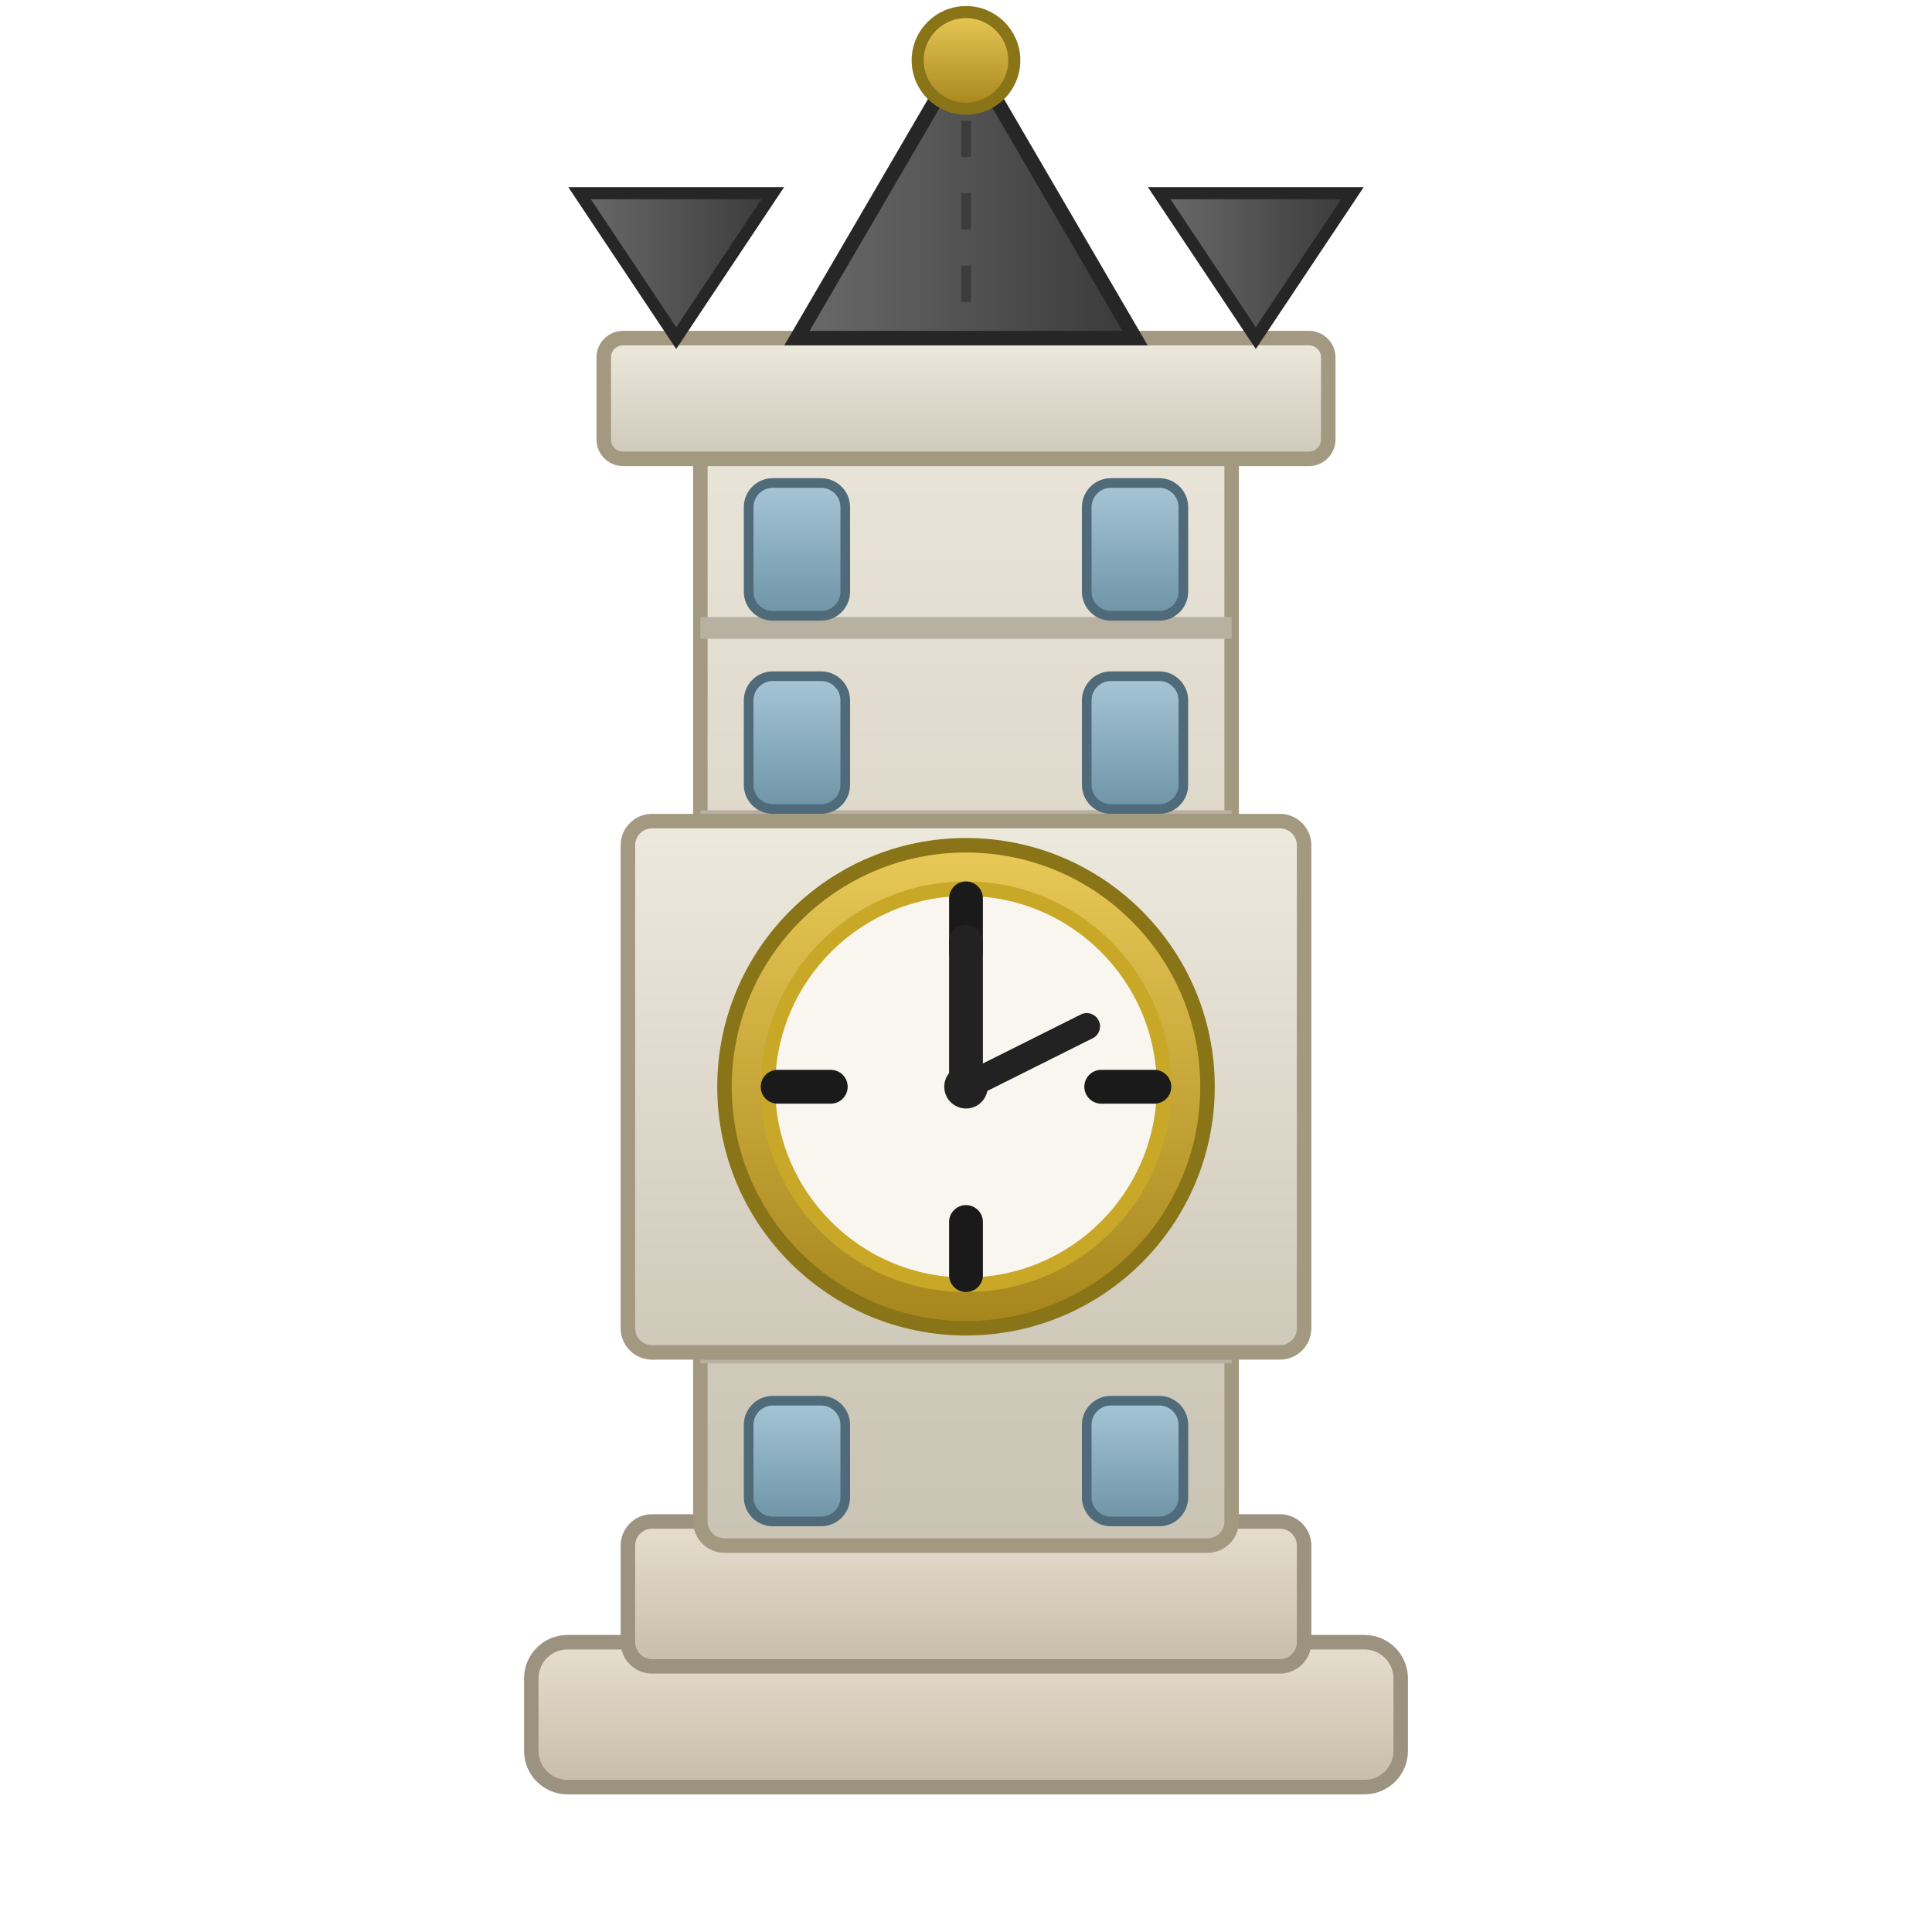
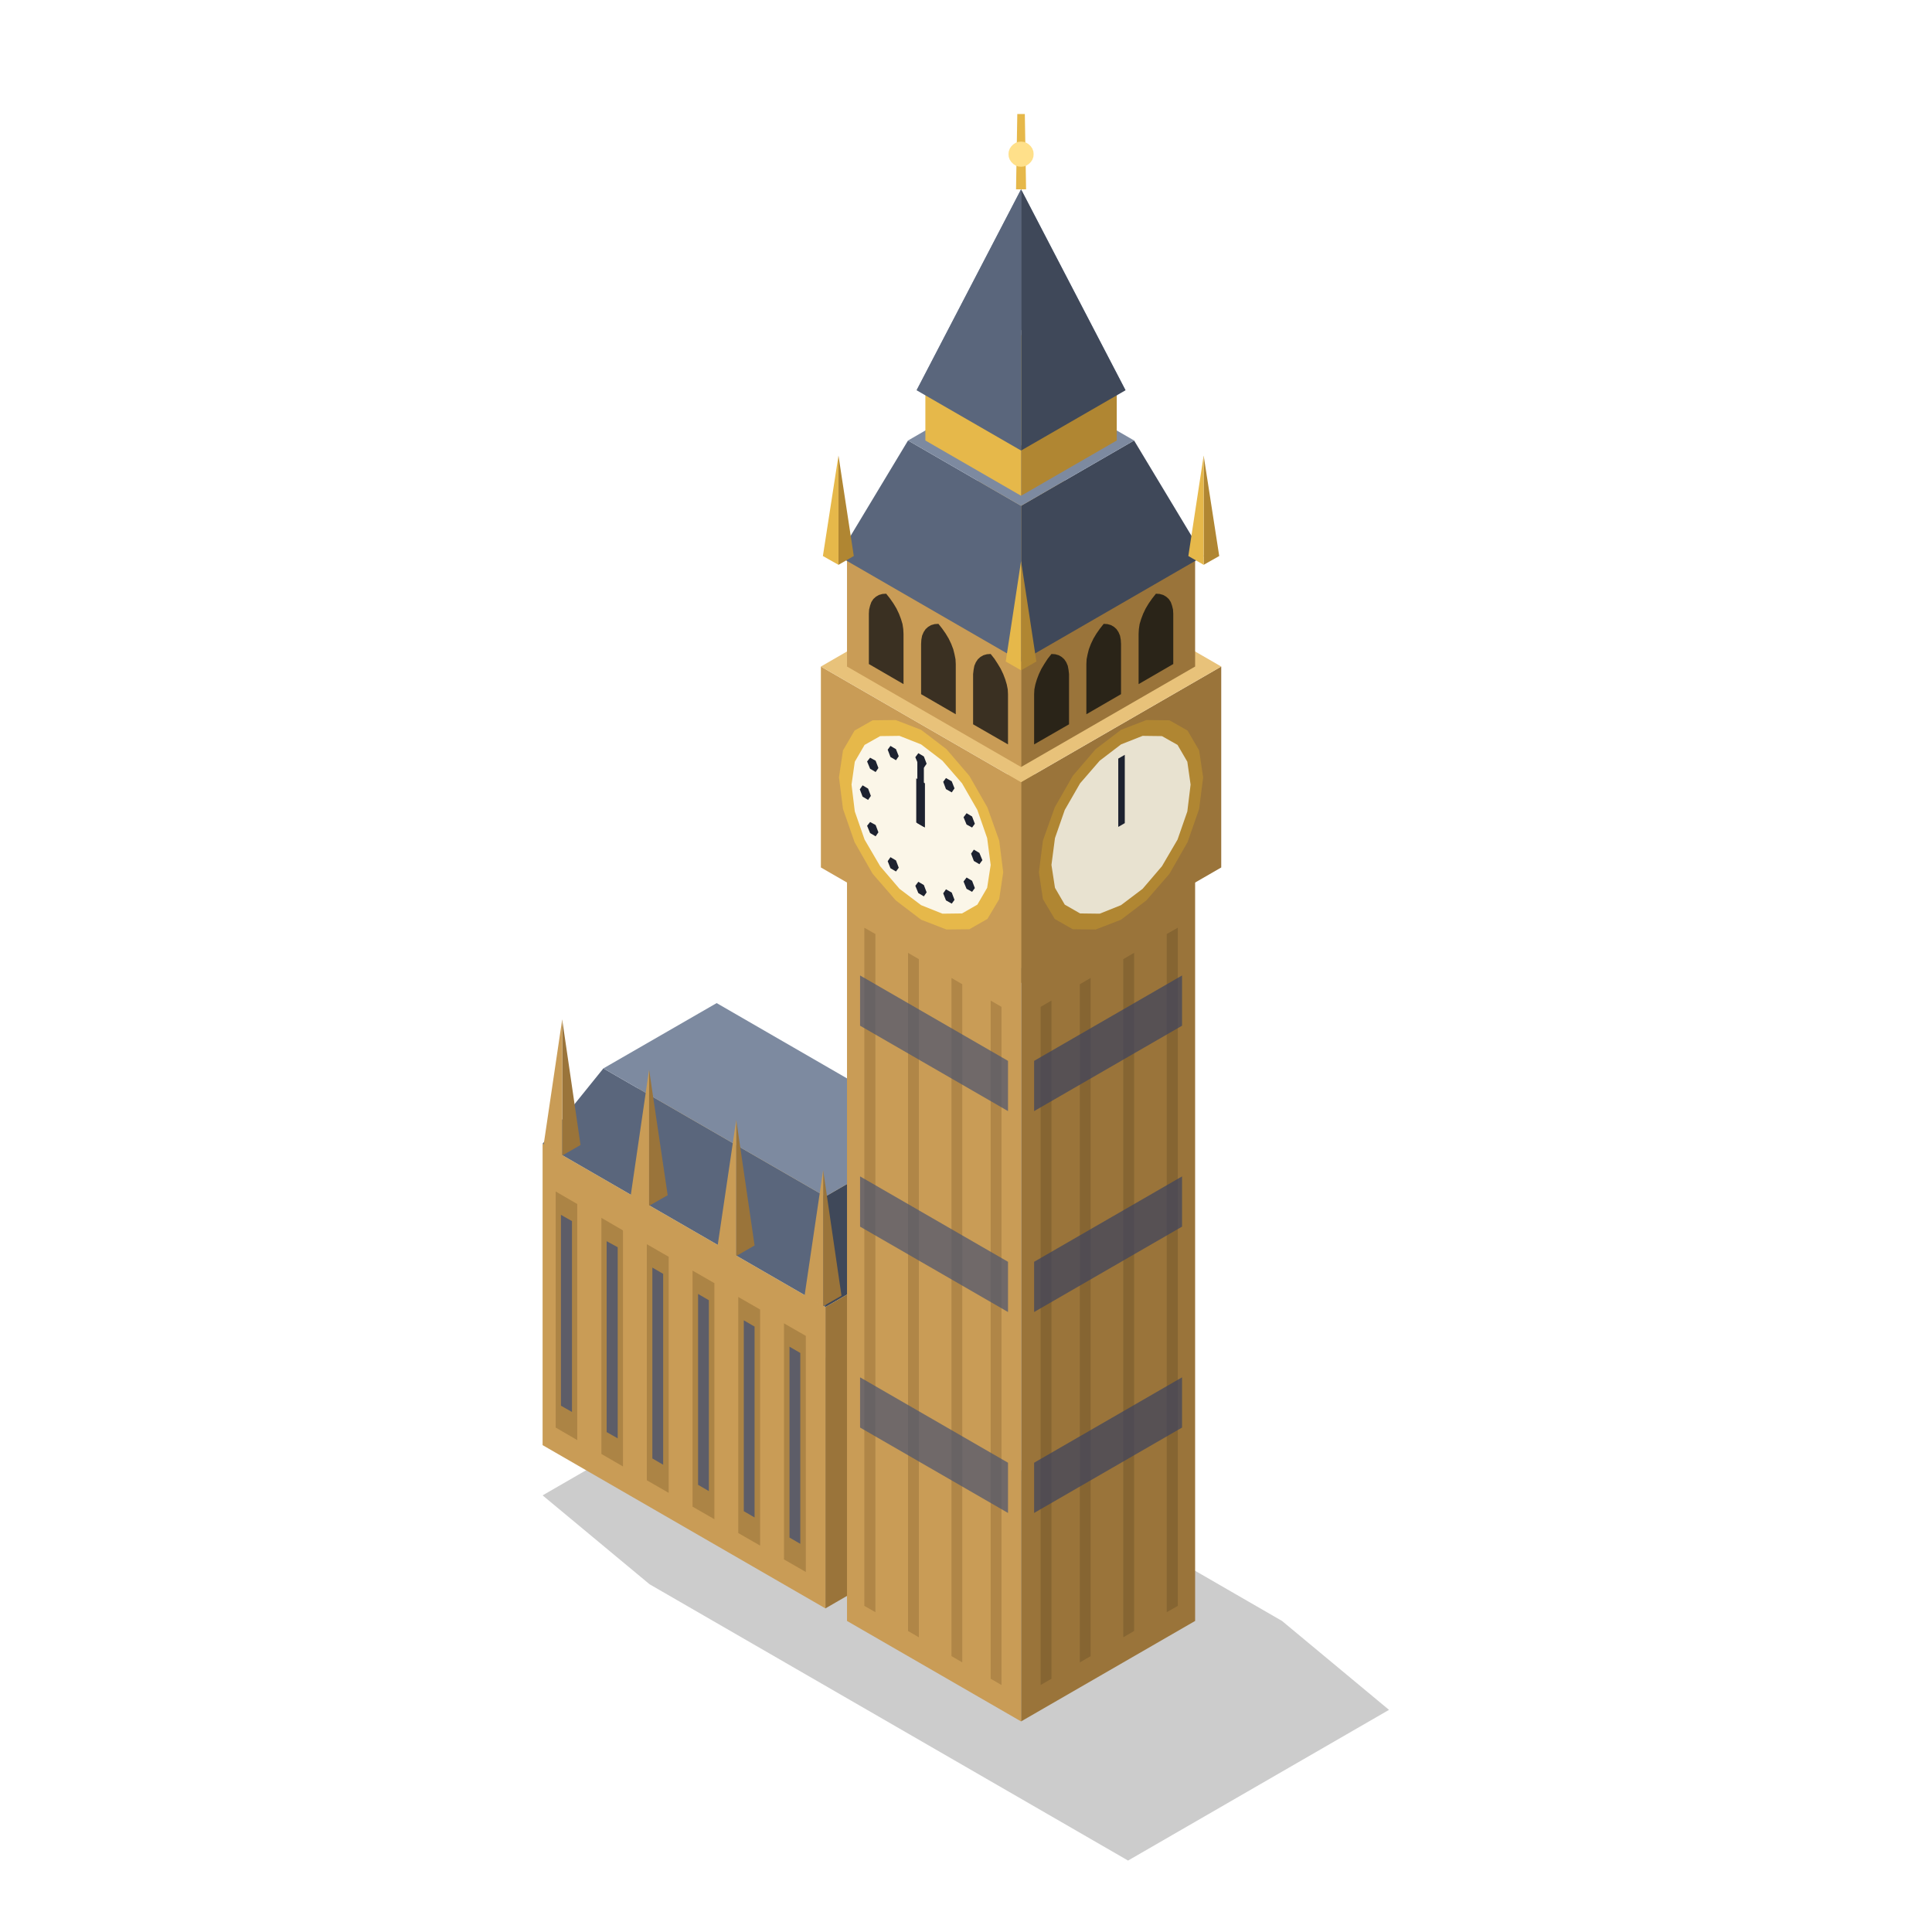
<svg xmlns="http://www.w3.org/2000/svg" viewBox="0 0 80 80">
-   <defs>
-     <linearGradient id="stoneBase" x1="0" y1="0" x2="0" y2="1">
-       <stop offset="0%" stop-color="#e6ded0" />
-       <stop offset="100%" stop-color="#c7bda8" />
-     </linearGradient>
-     <linearGradient id="stoneBody" x1="0" y1="0" x2="0" y2="1">
-       <stop offset="0%" stop-color="#e9e4d8" />
-       <stop offset="100%" stop-color="#cac4b4" />
-     </linearGradient>
-     <linearGradient id="stoneBelfry" x1="0" y1="0" x2="0" y2="1">
-       <stop offset="0%" stop-color="#ede9dd" />
-       <stop offset="100%" stop-color="#cfc9ba" />
-     </linearGradient>
-     <linearGradient id="goldGrad" x1="0" y1="0" x2="0" y2="1">
-       <stop offset="0%" stop-color="#e8c856" />
-       <stop offset="100%" stop-color="#a6861c" />
-     </linearGradient>
-     <linearGradient id="spireGrad" x1="0" y1="0" x2="1" y2="0">
-       <stop offset="0%" stop-color="#6a6a6a" />
-       <stop offset="100%" stop-color="#3a3a3a" />
-     </linearGradient>
-     <linearGradient id="glassGrad" x1="0" y1="0" x2="0" y2="1">
-       <stop offset="0%" stop-color="#a6c6d6" />
-       <stop offset="100%" stop-color="#6e94a6" />
-     </linearGradient>
-   </defs>
-   <rect x="22" y="68" width="36" height="6" rx="1.5" fill="url(#stoneBase)" stroke="#9c9280" stroke-width="0.6" />
-   <rect x="26" y="63" width="28" height="6" rx="1" fill="url(#stoneBase)" stroke="#9c9280" stroke-width="0.6" />
-   <rect x="29" y="18" width="22" height="46" rx="1" fill="url(#stoneBody)" stroke="#a39880" stroke-width="0.6" />
-   <line x1="29" y1="26" x2="51" y2="26" stroke="#b8b0a0" stroke-width="0.9" />
-   <line x1="29" y1="34" x2="51" y2="34" stroke="#b8b0a0" stroke-width="0.9" />
-   <line x1="29" y1="42" x2="51" y2="42" stroke="#b8b0a0" stroke-width="0.9" />
-   <line x1="29" y1="56" x2="51" y2="56" stroke="#b8b0a0" stroke-width="0.9" />
-   <rect x="31" y="20" width="4" height="5.5" rx="1" fill="url(#glassGrad)" stroke="#4f6b7a" stroke-width="0.4" />
-   <rect x="45" y="20" width="4" height="5.5" rx="1" fill="url(#glassGrad)" stroke="#4f6b7a" stroke-width="0.4" />
-   <rect x="31" y="28" width="4" height="5.5" rx="1" fill="url(#glassGrad)" stroke="#4f6b7a" stroke-width="0.4" />
-   <rect x="45" y="28" width="4" height="5.5" rx="1" fill="url(#glassGrad)" stroke="#4f6b7a" stroke-width="0.4" />
-   <rect x="31" y="58" width="4" height="5" rx="1" fill="url(#glassGrad)" stroke="#4f6b7a" stroke-width="0.4" />
-   <rect x="45" y="58" width="4" height="5" rx="1" fill="url(#glassGrad)" stroke="#4f6b7a" stroke-width="0.4" />
-   <rect x="26" y="34" width="28" height="22" rx="1" fill="url(#stoneBelfry)" stroke="#a39880" stroke-width="0.6" />
-   <circle cx="40" cy="45" r="10" fill="url(#goldGrad)" stroke="#8a7418" stroke-width="0.6" />
-   <circle cx="40" cy="45" r="8.2" fill="#f8f6ee" stroke="#c9a828" stroke-width="0.6" />
-   <line x1="40" y1="37.2" x2="40" y2="39.4" stroke="#1a1a1a" stroke-width="1.4" stroke-linecap="round" />
-   <line x1="47.8" y1="45" x2="45.6" y2="45" stroke="#1a1a1a" stroke-width="1.4" stroke-linecap="round" />
-   <line x1="40" y1="52.8" x2="40" y2="50.6" stroke="#1a1a1a" stroke-width="1.4" stroke-linecap="round" />
-   <line x1="32.2" y1="45" x2="34.4" y2="45" stroke="#1a1a1a" stroke-width="1.4" stroke-linecap="round" />
-   <line x1="40" y1="45" x2="40" y2="39" stroke="#222" stroke-width="1.4" stroke-linecap="round" />
-   <line x1="40" y1="45" x2="45" y2="42.5" stroke="#222" stroke-width="1.1" stroke-linecap="round" />
-   <circle cx="40" cy="45" r="0.9" fill="#222" />
-   <rect x="25" y="14" width="30" height="5" rx="0.8" fill="url(#stoneBelfry)" stroke="#a39880" stroke-width="0.6" />
-   <polygon points="28,14 24,8 32,8" fill="url(#spireGrad)" stroke="#262626" stroke-width="0.5" />
-   <polygon points="52,14 48,8 56,8" fill="url(#spireGrad)" stroke="#262626" stroke-width="0.5" />
-   <polygon points="40,2 47,14 33,14" fill="url(#spireGrad)" stroke="#262626" stroke-width="0.6" />
-   <line x1="40" y1="2" x2="40" y2="14" stroke="#262626" stroke-width="0.4" stroke-dasharray="1.5,1.5" opacity="0.5" />
-   <circle cx="40" cy="2.5" r="2" fill="url(#goldGrad)" stroke="#8a7418" stroke-width="0.5" />
+   <g transform="translate(42.28 67.12) scale(1.04)">
+     <path d="M-19.05 -5L-8.66 -11L10.39 0L14.65 3.54L4.26 9.54L-14.79 -1.46Z" fill="#000000" opacity="0.2" />
+     <path d="M-0.87 -4.5L-7.79 -0.5L-7.79 -12.5L-0.87 -16.5Z" fill="#9a743a" />
+     <path d="M-19.05 -7L-7.79 -0.5L-7.79 -12.5L-19.05 -19Z" fill="#c99c56" />
+     <path d="M-12.12 -23L-0.87 -16.5L-7.79 -12.5L-19.05 -19Z" fill="#e8c27a" />
+     <path d="M-18.53 -7.7L-17.67 -7.2L-17.67 -16.6L-18.53 -17.1Z" fill="#9a743a" opacity="0.6" />
+     <path d="M-18.32 -8.57L-17.88 -8.32L-17.88 -15.92L-18.32 -16.17Z" fill="#4a5470" opacity="0.8" />
+     <path d="M-16.71 -6.65L-15.85 -6.15L-15.85 -15.55L-16.71 -16.05Z" fill="#9a743a" opacity="0.6" />
+     <path d="M-16.5 -7.52L-16.06 -7.27L-16.06 -14.88L-16.5 -15.12Z" fill="#4a5470" opacity="0.8" />
+     <path d="M-14.9 -5.6L-14.03 -5.1L-14.03 -14.5L-14.9 -15Z" fill="#9a743a" opacity="0.6" />
+     <path d="M-14.68 -6.47L-14.25 -6.22L-14.25 -13.82L-14.68 -14.07Z" fill="#4a5470" opacity="0.8" />
+     <path d="M-13.08 -4.55L-12.21 -4.05L-12.21 -13.45L-13.08 -13.95Z" fill="#9a743a" opacity="0.6" />
+     <path d="M-12.86 -5.42L-12.43 -5.17L-12.43 -12.77L-12.86 -13.02Z" fill="#4a5470" opacity="0.8" />
+     <path d="M-11.26 -3.5L-10.39 -3L-10.39 -12.4L-11.26 -12.9Z" fill="#9a743a" opacity="0.6" />
+     <path d="M-11.04 -4.37L-10.61 -4.12L-10.61 -11.72L-11.04 -11.97Z" fill="#4a5470" opacity="0.8" />
+     <path d="M-9.44 -2.45L-8.57 -1.95L-8.57 -11.35L-9.44 -11.85Z" fill="#9a743a" opacity="0.6" />
+     <path d="M-9.22 -3.32L-8.79 -3.07L-8.79 -10.67L-9.22 -10.92Z" fill="#4a5470" opacity="0.8" />
+     <path d="M-0.87 -16.5L-7.79 -12.5L-7.79 -16.9L-3.29 -19.5Z" fill="#3f4859" />
+     <path d="M-19.05 -19L-7.79 -12.5L-7.79 -16.9L-16.63 -22Z" fill="#5a667c" />
+     <path d="M-12.12 -24.6L-3.29 -19.5L-7.79 -16.9L-16.63 -22Z" fill="#7d8aa0" />
+     <path d="M-17.54 -18.95L-18.27 -18.53L-18.27 -23.95L-18.27 -23.95Z" fill="#9a743a" />
+     <path d="M-18.27 -18.53L-19.01 -18.95L-18.27 -23.95L-18.27 -23.95Z" fill="#c99c56" />
+     <path d="M-14.07 -16.95L-14.81 -16.53L-14.81 -21.95L-14.81 -21.95Z" fill="#9a743a" />
+     <path d="M-14.81 -16.53L-15.54 -16.95L-14.81 -21.95L-14.81 -21.95Z" fill="#c99c56" />
+     <path d="M-10.61 -14.95L-11.34 -14.53L-11.34 -19.95L-11.34 -19.95Z" fill="#9a743a" />
+     <path d="M-11.34 -14.53L-12.08 -14.95L-11.34 -19.95L-11.34 -19.95Z" fill="#c99c56" />
+     <path d="M-7.15 -12.95L-7.88 -12.53L-7.88 -17.95L-7.88 -17.95Z" fill="#9a743a" />
+     <path d="M-7.88 -12.53L-8.62 -12.95L-7.88 -17.95L-7.88 -17.95Z" fill="#c99c56" />
+     <path d="M6.93 0L0 4L0 -26L6.93 -30Z" fill="#9a743a" />
+     <path d="M-6.93 0L0 4L0 -26L-6.93 -30Z" fill="#c99c56" />
+     <path d="M0 -34L6.93 -30L0 -26L-6.93 -30Z" fill="#e8c27a" />
+     <path d="M-6.24 -0.6L-5.8 -0.35L-5.8 -27.35L-6.24 -27.6Z" fill="#9a743a" opacity="0.55" />
+     <path d="M6.24 -0.6L5.8 -0.35L5.8 -27.35L6.24 -27.6Z" fill="#6c5228" opacity="0.45" />
+     <path d="M-4.5 0.4L-4.07 0.65L-4.07 -26.35L-4.5 -26.6Z" fill="#9a743a" opacity="0.55" />
+     <path d="M4.5 0.4L4.07 0.65L4.07 -26.35L4.5 -26.6Z" fill="#6c5228" opacity="0.45" />
+     <path d="M-2.77 1.4L-2.34 1.65L-2.34 -25.35L-2.77 -25.6Z" fill="#9a743a" opacity="0.55" />
+     <path d="M2.77 1.4L2.34 1.65L2.34 -25.35L2.77 -25.6Z" fill="#6c5228" opacity="0.45" />
+     <path d="M-1.21 2.3L-0.78 2.55L-0.78 -24.45L-1.21 -24.7Z" fill="#9a743a" opacity="0.55" />
+     <path d="M1.21 2.3L0.78 2.55L0.78 -24.45L1.21 -24.7Z" fill="#6c5228" opacity="0.45" />
+     <path d="M-6.41 -7.7L-0.52 -4.3L-0.52 -6.3L-6.41 -9.7Z" fill="#4a5470" opacity="0.7" />
+     <path d="M6.41 -7.7L0.52 -4.3L0.52 -6.3L6.41 -9.7Z" fill="#3a4260" opacity="0.7" />
+     <path d="M-6.41 -15.7L-0.52 -12.3L-0.52 -14.3L-6.41 -17.7Z" fill="#4a5470" opacity="0.7" />
+     <path d="M6.41 -15.7L0.52 -12.3L0.52 -14.3L6.41 -17.7Z" fill="#3a4260" opacity="0.7" />
+     <path d="M-6.41 -23.7L-0.52 -20.3L-0.52 -22.3L-6.41 -25.7Z" fill="#4a5470" opacity="0.7" />
+     <path d="M6.41 -23.7L0.52 -20.3L0.52 -22.3L6.41 -25.7Z" fill="#3a4260" opacity="0.7" />
+     <path d="M7.97 -30L0 -25.4L0 -33.4L7.97 -38Z" fill="#9a743a" />
+     <path d="M-7.97 -30L0 -25.4L0 -33.4L-7.97 -38Z" fill="#c99c56" />
+     <path d="M0 -42.6L7.97 -38L0 -33.4L-7.97 -38Z" fill="#e8c27a" />
+     <path d="M-0.71 -29.81L-0.87 -31.07L-1.34 -32.39L-2.06 -33.65L-2.97 -34.71L-3.98 -35.48L-4.99 -35.87L-5.91 -35.86L-6.63 -35.45L-7.09 -34.66L-7.25 -33.59L-7.09 -32.33L-6.63 -31.01L-5.91 -29.75L-4.99 -28.69L-3.98 -27.92L-2.97 -27.53L-2.06 -27.54L-1.34 -27.95L-0.87 -28.74Z" fill="#e6b84a" />
+     <path d="M-1.21 -30.1L-1.35 -31.17L-1.74 -32.29L-2.35 -33.35L-3.13 -34.25L-3.98 -34.9L-4.84 -35.24L-5.61 -35.23L-6.23 -34.88L-6.62 -34.21L-6.75 -33.3L-6.62 -32.23L-6.23 -31.11L-5.61 -30.05L-4.84 -29.15L-3.98 -28.5L-3.13 -28.16L-2.35 -28.17L-1.74 -28.52L-1.35 -29.19Z" fill="#fbf6e8" />
+     <path d="M-1.54 -30.29L-1.66 -30.58L-1.88 -30.71L-1.99 -30.55L-1.88 -30.26L-1.66 -30.13Z" fill="#1d2230" />
+     <path d="M-1.84 -31.74L-1.95 -32.03L-2.17 -32.16L-2.29 -32L-2.17 -31.71L-1.95 -31.59Z" fill="#1d2230" />
+     <path d="M-2.65 -33.15L-2.76 -33.43L-2.99 -33.56L-3.1 -33.41L-2.99 -33.12L-2.76 -32.99Z" fill="#1d2230" />
+     <path d="M-3.76 -34.13L-3.87 -34.42L-4.09 -34.55L-4.21 -34.39L-4.09 -34.1L-3.87 -33.97Z" fill="#1d2230" />
+     <path d="M-4.87 -34.43L-4.98 -34.71L-5.2 -34.84L-5.31 -34.69L-5.2 -34.4L-4.98 -34.27Z" fill="#1d2230" />
+     <path d="M-5.68 -33.96L-5.79 -34.25L-6.01 -34.37L-6.13 -34.22L-6.01 -33.93L-5.79 -33.8Z" fill="#1d2230" />
+     <path d="M-5.98 -32.85L-6.09 -33.14L-6.31 -33.27L-6.42 -33.11L-6.31 -32.82L-6.09 -32.69Z" fill="#1d2230" />
+     <path d="M-5.68 -31.4L-5.79 -31.69L-6.01 -31.81L-6.13 -31.66L-6.01 -31.37L-5.79 -31.24Z" fill="#1d2230" />
+     <path d="M-4.87 -29.99L-4.98 -30.28L-5.2 -30.41L-5.31 -30.25L-5.2 -29.97L-4.98 -29.84Z" fill="#1d2230" />
+     <path d="M-3.76 -29.01L-3.87 -29.3L-4.09 -29.43L-4.21 -29.27L-4.09 -28.98L-3.87 -28.85Z" fill="#1d2230" />
+     <path d="M-2.65 -28.71L-2.76 -29L-2.99 -29.13L-3.1 -28.97L-2.99 -28.69L-2.76 -28.56Z" fill="#1d2230" />
+     <path d="M-1.84 -29.18L-1.95 -29.47L-2.17 -29.6L-2.29 -29.44L-2.17 -29.15L-1.95 -29.03Z" fill="#1d2230" />
+     <g transform="matrix(0.866 0.5 0 1 -4.00 -31.69)">
+       <g>
+         <animateTransform attributeName="transform" type="rotate" values="0;360" dur="12s" repeatCount="indefinite" />
+         <rect x="-.15" y="-2.72" width=".3" height="2.72" fill="#1d2230" />
+       </g>
+     </g>
+     <g transform="matrix(0.866 0.5 0 1 -4.00 -31.69)">
+       <g>
+         <animateTransform attributeName="transform" type="rotate" values="60;420" dur="144s" repeatCount="indefinite" />
+         <rect x="-.2" y="-1.76" width=".4" height="1.76" fill="#1d2230" />
+       </g>
+     </g>
+     <path d="M0.71 -29.81L0.87 -31.07L1.34 -32.39L2.06 -33.65L2.97 -34.71L3.98 -35.48L4.99 -35.87L5.91 -35.86L6.63 -35.45L7.09 -34.66L7.25 -33.59L7.09 -32.33L6.63 -31.01L5.91 -29.75L4.99 -28.69L3.98 -27.92L2.97 -27.53L2.06 -27.54L1.34 -27.95L0.87 -28.74Z" fill="#b08632" />
+     <path d="M1.21 -30.1L1.35 -31.17L1.74 -32.29L2.35 -33.35L3.13 -34.25L3.98 -34.9L4.84 -35.24L5.61 -35.23L6.23 -34.88L6.62 -34.21L6.75 -33.3L6.62 -32.23L6.23 -31.11L5.61 -30.05L4.84 -29.15L3.98 -28.5L3.13 -28.16L2.35 -28.17L1.74 -28.52L1.35 -29.19Z" fill="#e8e2d0" />
+     <g transform="matrix(-0.866 0.5 0 1 4.00 -31.69)">
+       <g>
+         <animateTransform attributeName="transform" type="rotate" values="0;-360" dur="12s" repeatCount="indefinite" />
+         <rect x="-.15" y="-2.72" width=".3" height="2.72" fill="#1d2230" />
+       </g>
+     </g>
+     <path d="M6.93 -38L0 -34L0 -38.4L6.93 -42.4Z" fill="#9a743a" />
+     <path d="M-6.93 -38L0 -34L0 -38.4L-6.93 -42.4Z" fill="#c99c56" />
+     <path d="M0 -46.4L6.93 -42.4L0 -38.4L-6.93 -42.4Z" fill="#e8c27a" />
+     <path d="M-6.06 -38.1L-4.68 -37.3L-4.68 -39.3L-4.69 -39.49L-4.72 -39.69L-4.78 -39.89L-4.86 -40.1L-4.96 -40.31L-5.08 -40.51L-5.22 -40.71L-5.37 -40.9L-5.52 -40.89L-5.66 -40.85L-5.78 -40.78L-5.88 -40.69L-5.96 -40.57L-6.01 -40.43L-6.05 -40.27L-6.06 -40.1Z" fill="#3a3022" />
+     <path d="M6.06 -38.1L4.68 -37.3L4.68 -39.3L4.69 -39.49L4.72 -39.69L4.78 -39.89L4.86 -40.1L4.96 -40.31L5.08 -40.51L5.22 -40.71L5.37 -40.9L5.52 -40.89L5.66 -40.85L5.78 -40.78L5.88 -40.69L5.96 -40.57L6.01 -40.43L6.05 -40.27L6.06 -40.1Z" fill="#2a2418" />
+     <path d="M-3.98 -36.9L-2.6 -36.1L-2.6 -38.1L-2.61 -38.29L-2.65 -38.49L-2.7 -38.69L-2.78 -38.9L-2.88 -39.11L-3 -39.31L-3.14 -39.51L-3.29 -39.7L-3.44 -39.69L-3.58 -39.65L-3.7 -39.58L-3.8 -39.49L-3.88 -39.37L-3.94 -39.23L-3.97 -39.07L-3.98 -38.9Z" fill="#3a3022" />
+     <path d="M3.98 -36.9L2.6 -36.1L2.6 -38.1L2.61 -38.29L2.65 -38.49L2.7 -38.69L2.78 -38.9L2.88 -39.11L3 -39.31L3.14 -39.51L3.29 -39.7L3.44 -39.69L3.58 -39.65L3.7 -39.58L3.8 -39.49L3.88 -39.37L3.94 -39.23L3.97 -39.07L3.98 -38.9Z" fill="#2a2418" />
+     <path d="M-1.91 -35.7L-0.52 -34.9L-0.52 -36.9L-0.53 -37.09L-0.57 -37.29L-0.63 -37.49L-0.71 -37.7L-0.81 -37.91L-0.93 -38.11L-1.06 -38.31L-1.21 -38.5L-1.36 -38.49L-1.5 -38.45L-1.62 -38.38L-1.72 -38.29L-1.8 -38.17L-1.86 -38.03L-1.89 -37.87L-1.91 -37.7Z" fill="#3a3022" />
+     <path d="M1.91 -35.7L0.52 -34.9L0.52 -36.9L0.53 -37.09L0.57 -37.29L0.63 -37.49L0.71 -37.7L0.81 -37.91L0.93 -38.11L1.06 -38.31L1.21 -38.5L1.36 -38.49L1.5 -38.45L1.62 -38.38L1.72 -38.29L1.8 -38.17L1.86 -38.03L1.89 -37.87L1.91 -37.7Z" fill="#2a2418" />
+     <path d="M7.27 -42.4L0 -38.2L0 -44.4L4.5 -47Z" fill="#3f4859" />
+     <path d="M-7.27 -42.4L0 -38.2L0 -44.4L-4.5 -47Z" fill="#5a667c" />
+     <path d="M0 -49.6L4.5 -47L0 -44.4L-4.5 -47Z" fill="#7d8aa0" />
+     <path d="M3.81 -47L0 -44.8L0 -46.8L3.81 -49Z" fill="#b08632" />
+     <path d="M-3.81 -47L0 -44.8L0 -46.8L-3.81 -49Z" fill="#e6b84a" />
+     <path d="M0 -51.2L3.81 -49L0 -46.8L-3.81 -49Z" fill="#ffe08a" />
+     <path d="M0 -51.4L4.16 -49L0 -57Z" fill="#7d8aa0" />
+     <path d="M-4.16 -49L0 -51.4L0 -57Z" fill="#7d8aa0" />
+     <path d="M4.16 -49L0 -46.6L0 -57Z" fill="#3f4859" />
+     <path d="M0 -46.6L-4.16 -49L0 -57Z" fill="#5a667c" />
+     <path d="M-6.66 -42.4L-7.27 -42.05L-7.27 -46.4L-7.27 -46.4Z" fill="#b08632" />
+     <path d="M-7.27 -42.05L-7.89 -42.4L-7.27 -46.4L-7.27 -46.4Z" fill="#e6b84a" />
+     <path d="M0.61 -38.2L0 -37.85L0 -42.2L0 -42.2Z" fill="#b08632" />
+     <path d="M0 -37.85L-0.61 -38.2L0 -42.2L0 -42.2Z" fill="#e6b84a" />
+     <path d="M7.89 -42.4L7.27 -42.05L7.27 -46.4L7.27 -46.4Z" fill="#b08632" />
+     <path d="M7.27 -42.05L6.66 -42.4L7.27 -46.4L7.27 -46.4Z" fill="#e6b84a" />
+     <path d="M-0.2 -57L0.2 -57L0.15 -60L-0.15 -60Z" fill="#e6b84a" />
+     <path d="M0.5 -58.4L0.49 -58.29L0.45 -58.18L0.39 -58.09L0.31 -58.01L0.22 -57.95L0.11 -57.91L0 -57.9L-0.11 -57.91L-0.22 -57.95L-0.31 -58.01L-0.39 -58.09L-0.45 -58.18L-0.49 -58.29L-0.5 -58.4L-0.49 -58.51L-0.45 -58.62L-0.39 -58.71L-0.31 -58.79L-0.22 -58.85L-0.11 -58.89L-0 -58.9L0.11 -58.89L0.22 -58.85L0.31 -58.79L0.39 -58.71L0.45 -58.62L0.49 -58.51Z" fill="#ffe08a" />
+     <circle cx="-3.46" cy="-38.00" r="2" fill="none" opacity="0" />
+     <circle cx="-3.46" cy="-38.00" r="2" fill="none" opacity="0" />
+     <ellipse cx="-3.46" cy="-38.00" rx="4" ry="4" fill="#fff6c8" opacity="0">
+       <animate attributeName="opacity" values="0;0;.5;0" keyTimes="0;.8;.88;1" dur="6s" repeatCount="indefinite" />
+       <animate attributeName="rx" values="4;4;4;9" keyTimes="0;.8;.88;1" dur="6s" repeatCount="indefinite" />
+       <animate attributeName="ry" values="4;4;4;9" keyTimes="0;.8;.88;1" dur="6s" repeatCount="indefinite" />
+     </ellipse>
+   </g>
</svg>
